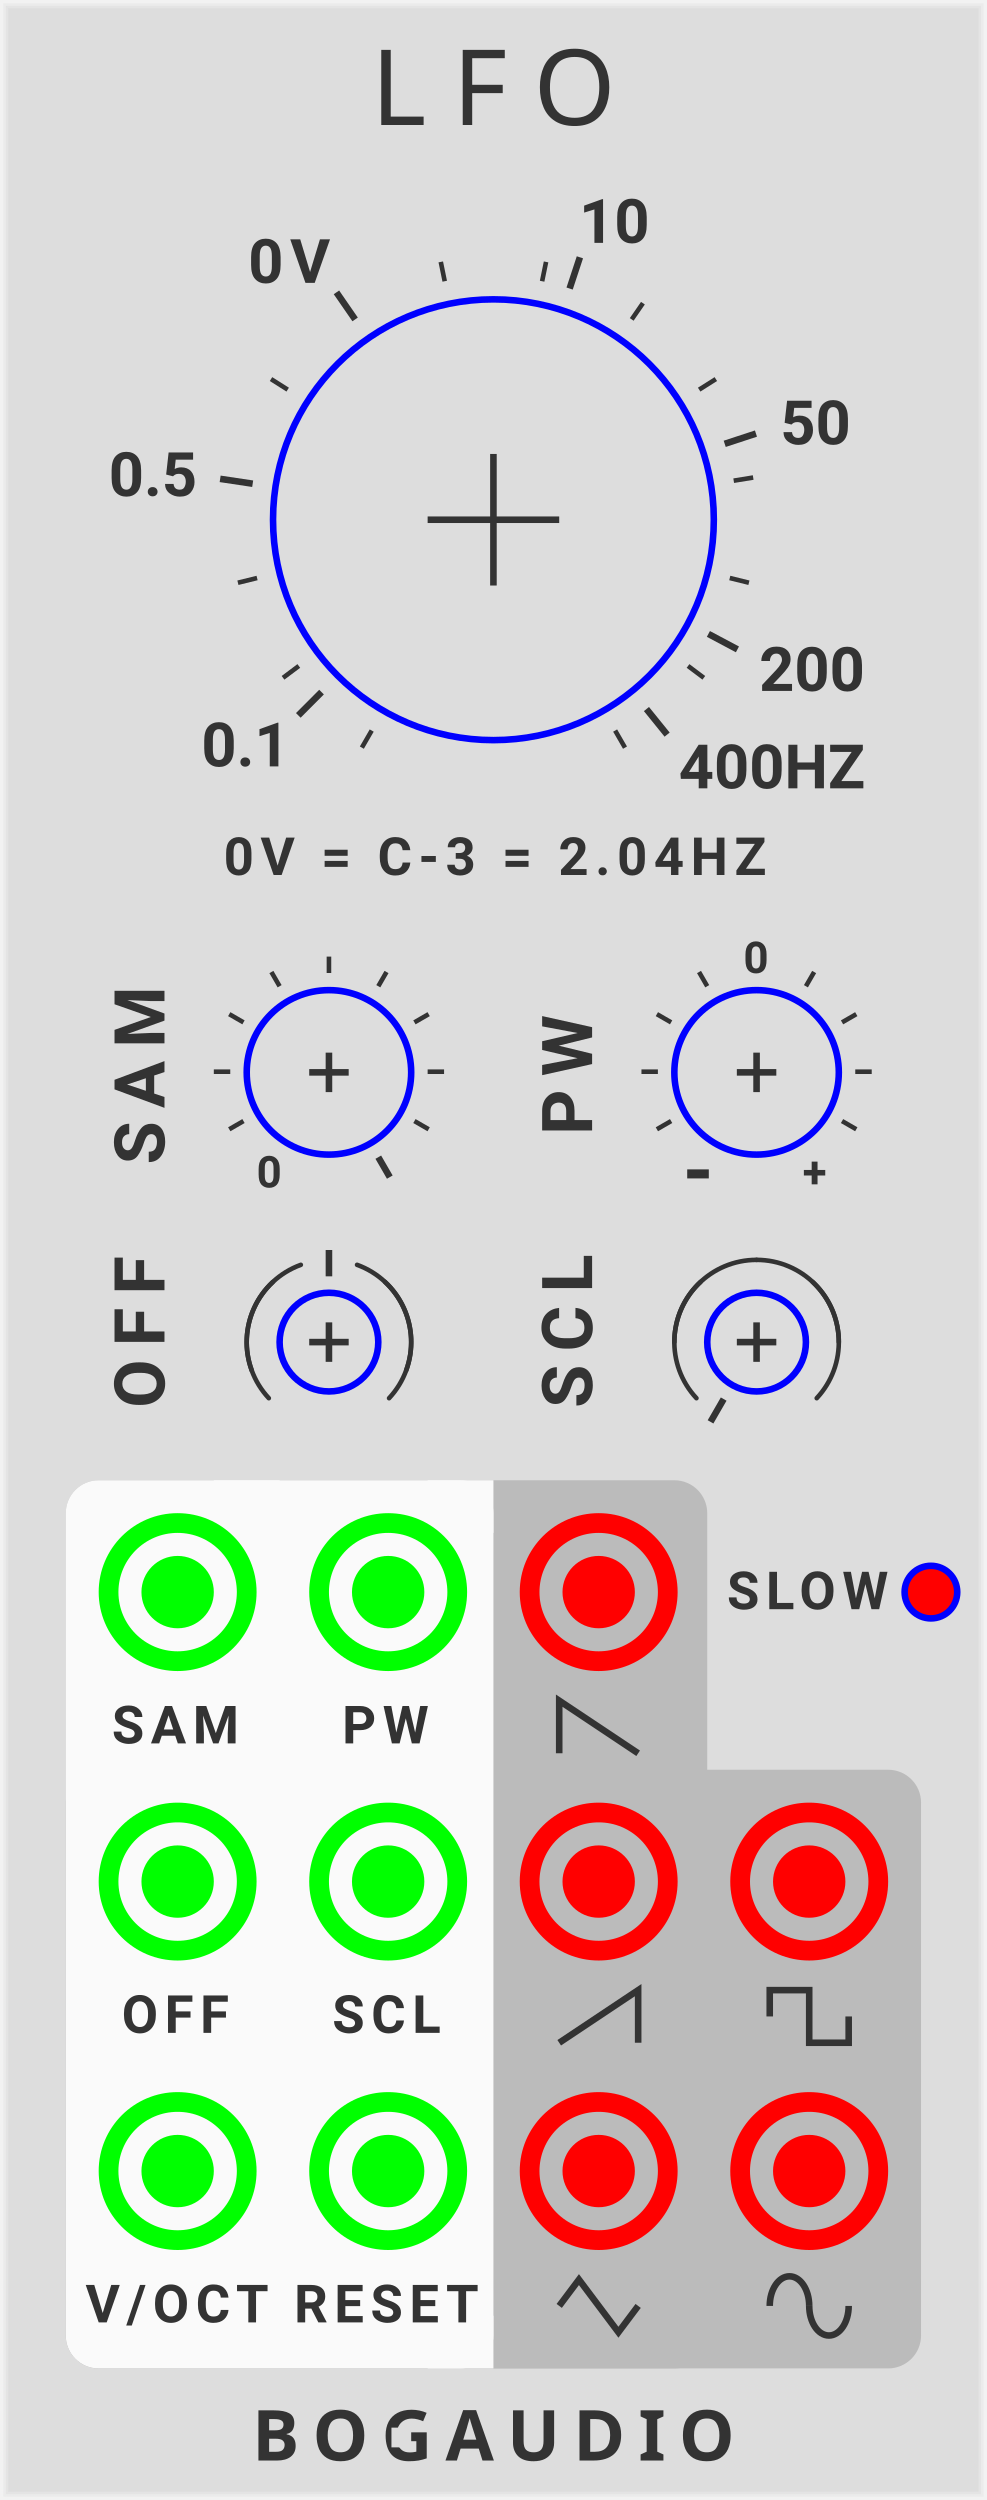
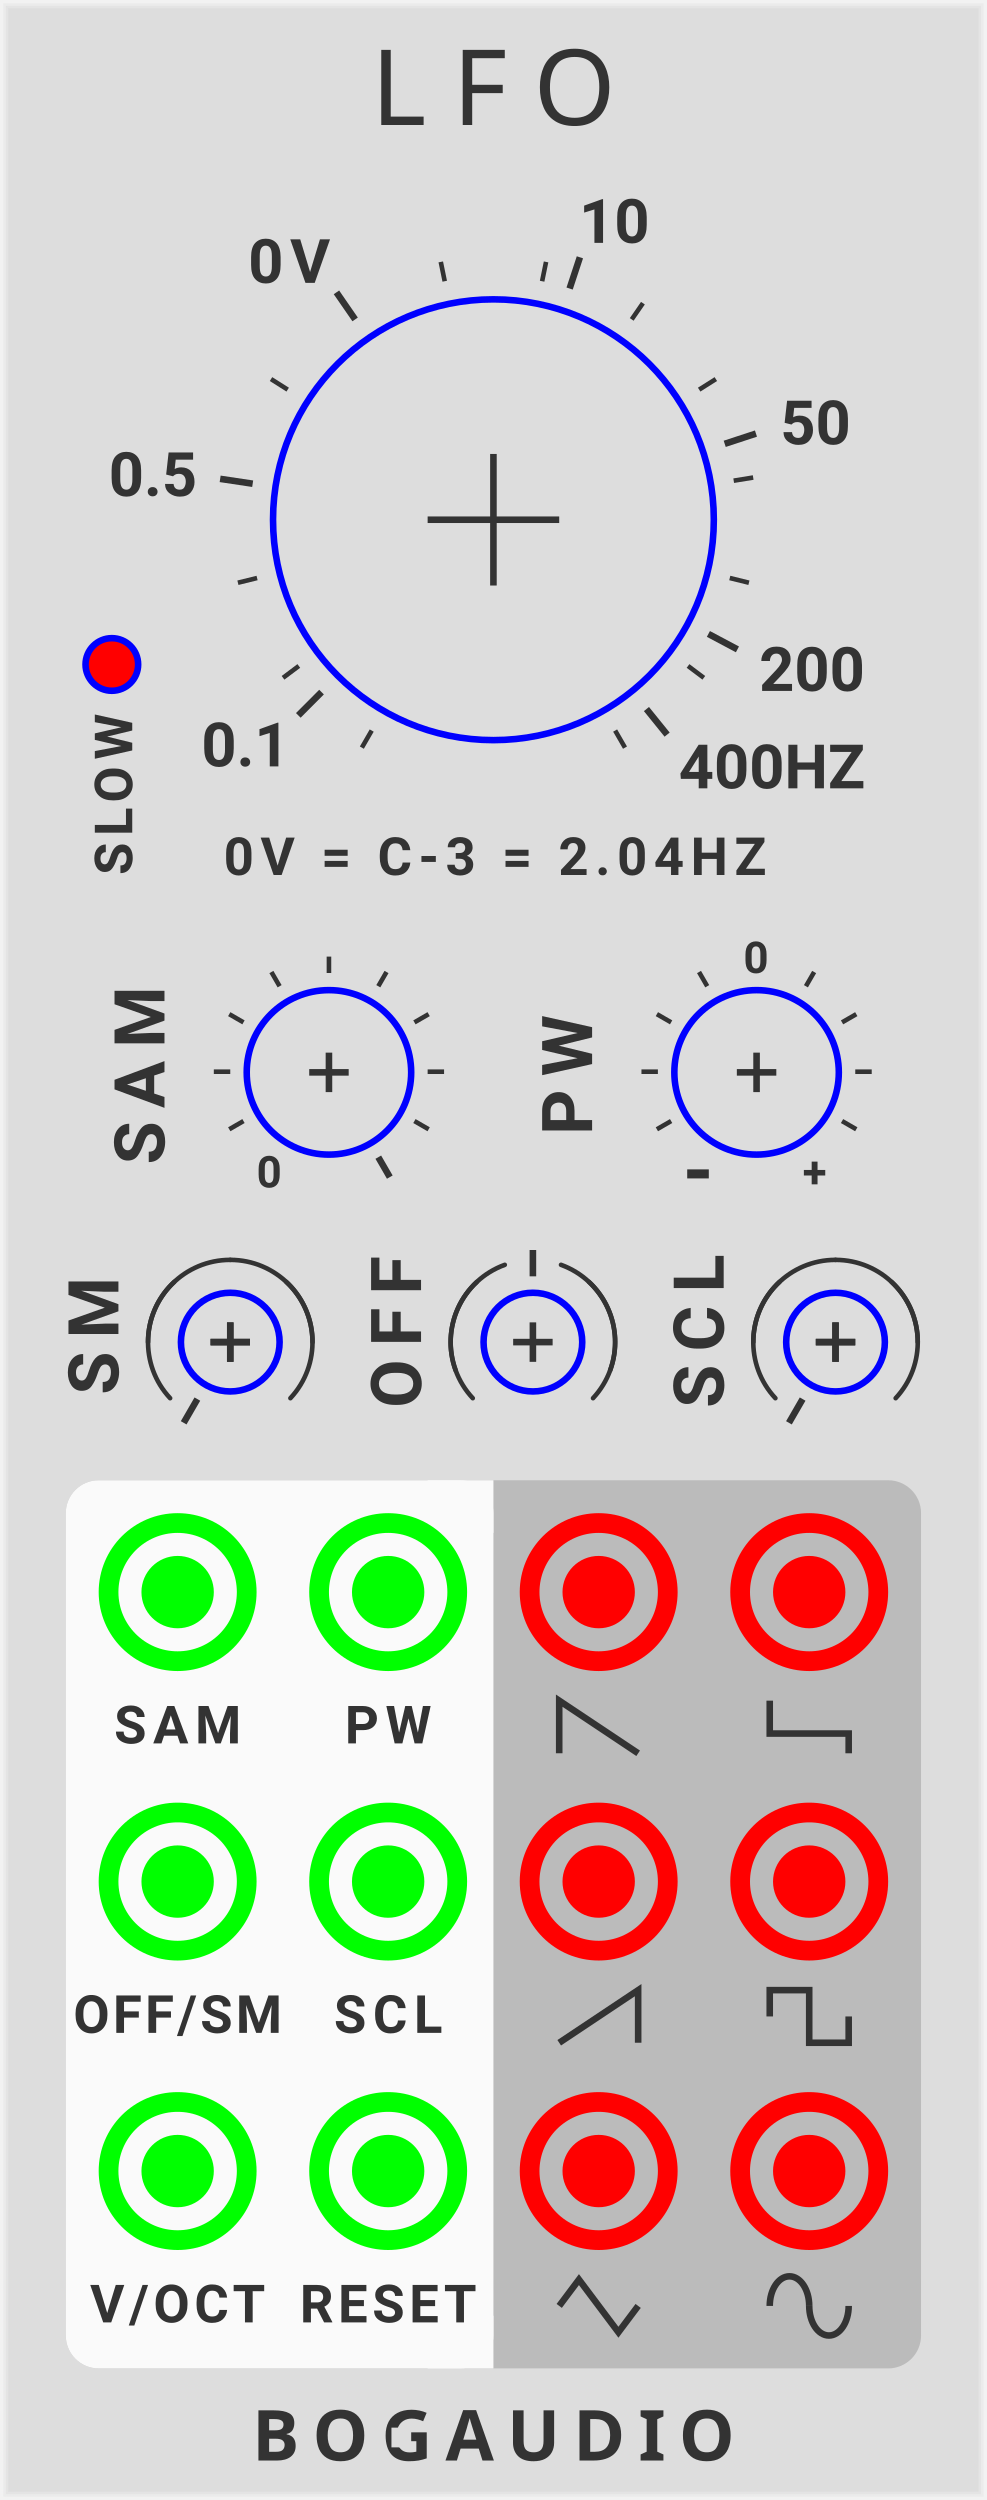
<svg xmlns="http://www.w3.org/2000/svg" version="1.1" width="150.0" height="380.0" viewBox="0 0 150.0 380.0">
  <style>text {
  fill: #333;
  font-family: 'Roboto', sans-serif;
  font-weight: bold;
}
text.title {
  font-family: 'Comfortaa', sans-serif;
  font-weight: normal;
}
text.brand {
  font-family: 'Audiowide', sans-serif;
  font-weight: bold;
}

polyline {
  stroke: #333;
+ }
+ polyline.guide {
+   stroke: #0f0;
}
path {
  stroke: #333;
}

rect.module-background, .background-fill {
  fill: #ddd;
}
polyline.module-border-inner {
  stroke: #e4e4e4;
}
polyline.module-border-middle {
  stroke: #ebebeb;
}
polyline.module-border-outer {
  stroke: #f2f2f2;
}

g.io-group {
}
rect.input-background, rect.input-background-filler {
  fill: #fafafa;
}
rect.output-background, rect.output-background-filler {
  fill: #bbb;
}
text.input-label, text.output-label {
  /* font-size: 6pt; */
}
polyline.input-label, polyline.output-label {
}
path.input-label, path.output-label {
}

circle.port-rim {
  stroke: #f0f0f0;
}
circle.port-barrel {
  stroke: #222;
  fill: #222;
}
circle.knob-center {
   fill: #eee;
}
circle.knob-rim {
   fill: #333;
}
circle.knob-tick {
  fill: #fff;
}
polyline.knob-tick {
  stroke: #fff;
}
</style>
  <rect class="module-background background-fill" width="150.0" height="380.0" />
  <polyline class="module-border-inner" points="1,1 149.0,1 149.0,379.0 1,379.0 1,1" stroke-width="0.5" fill="none" />
  <polyline class="module-border-middle" points="0.5,0.5 149.5,0.5 149.5,379.5 0.5,379.5 0.5,0.5" stroke-width="0.8" fill="none" />
  <polyline class="module-border-outer" points="0,0 150.0,0 150.0,380.0 0,380.0 0,0" stroke-width="1" fill="none" />
  <text class="title" font-size="12pt" letter-spacing="4px" text-anchor="middle" transform="translate(75.0 19)">LFO</text>
  <g transform="translate(0 374)">
    <text class="brand" font-size="8pt" letter-spacing="2px" text-anchor="middle" transform="translate(75.0 0)">BOGAUDIO</text>
    <rect class="background-fill" width="3" height="3" transform="translate(59.5 -5)" />
  </g>
  <g transform="translate(21 25)">
    <g transform="translate(20 20)">
      <svg id="FREQUENCY_PARAM">
        <g transform="translate(34 34)">
          <polyline points="-10,0 10,0" stroke-width="1" stroke="#00f" />
          <polyline points="0,-10 0,10" stroke-width="1" stroke="#00f" />
          <circle cx="0" cy="0" r="33.5" stroke-width="1" stroke="#00f" fill="none" />
        </g>
      </svg>
    </g>
  </g>
  <g transform="translate(11 15)">
    <g transform="translate(64 64)">
      <g transform="rotate(-225.08) translate(34 0)">
        <polyline points="0,0 5,0" stroke-width="1" transform="translate(3 0)" />
        <text font-size="7.0pt" transform="translate(14 0) rotate(225.08) translate(-10.5 3.5)">0.1</text>
      </g>
      <g transform="rotate(-171.49) translate(34 0)">
        <polyline points="0,0 5,0" stroke-width="1" transform="translate(3 0)" />
        <text font-size="7.0pt" transform="translate(14 0) rotate(171.49) translate(-11 3.5)">0.5</text>
      </g>
      <g transform="rotate(-71.76) translate(34 0)">
        <polyline points="0,0 5,0" stroke-width="1" transform="translate(3 0)" />
        <text font-size="7.0pt" transform="translate(14 0) rotate(71.76) translate(-2 3.5)">10</text>
      </g>
      <g transform="rotate(-124.62) translate(34 0)">
        <polyline points="0,0 5,0" stroke-width="1" transform="translate(3 0)" />
        <text font-size="7.0pt" letter-spacing="1px" transform="translate(14 0) rotate(124.62) translate(-10 3.5)">0V</text>
      </g>
      <g transform="rotate(-18.17) translate(34 0)">
        <polyline points="0,0 5,0" stroke-width="1" transform="translate(3 0)" />
        <text font-size="7.0pt" transform="translate(14 0) rotate(18.17) translate(-2 3.5)">50</text>
      </g>
      <g transform="rotate(27.98) translate(34 0)">
        <polyline points="0,0 5,0" stroke-width="1" transform="translate(3 0)" />
        <text font-size="7.0pt" transform="translate(14 0) rotate(-27.98) translate(-2 3.5)">200</text>
      </g>
      <g transform="rotate(51.05) translate(34 0)">
        <polyline points="0,0 5,0" stroke-width="1" transform="translate(3 0)" />
        <text font-size="7.0pt" transform="translate(14 0) rotate(-51.05) translate(-2 3.5)">400HZ</text>
      </g>
      <polyline points="0,0 3,0" stroke-width="0.7" transform="rotate(-240) translate(37 0)" />
      <polyline points="0,0 3,0" stroke-width="0.7" transform="rotate(-216.92) translate(37 0)" />
      <polyline points="0,0 3,0" stroke-width="0.7" transform="rotate(-193.85) translate(37 0)" />
      <polyline points="0,0 3,0" stroke-width="0.7" transform="rotate(-147.69) translate(37 0)" />
      <polyline points="0,0 3,0" stroke-width="0.7" transform="rotate(-101.54) translate(37 0)" />
      <polyline points="0,0 3,0" stroke-width="0.7" transform="rotate(-78.46) translate(37 0)" />
      <polyline points="0,0 3,0" stroke-width="0.7" transform="rotate(-55.38) translate(37 0)" />
      <polyline points="0,0 3,0" stroke-width="0.7" transform="rotate(-32.31) translate(37 0)" />
      <polyline points="0,0 3,0" stroke-width="0.7" transform="rotate(-9.23) translate(37 0)" />
      <polyline points="0,0 3,0" stroke-width="0.7" transform="rotate(13.85) translate(37 0)" />
      <polyline points="0,0 3,0" stroke-width="0.7" transform="rotate(36.92) translate(37 0)" />
      <polyline points="0,0 3,0" stroke-width="0.7" transform="rotate(60) translate(37 0)" />
    </g>
  </g>
  <text font-size="6pt" letter-spacing="1px" transform="translate(34 133)">0V = C-3 = 2.04HZ</text>
-   <g transform="translate(110.5 238.5)">
+   <g transform="translate(14 133) rotate(-90)">
    <text font-size="6pt" letter-spacing="1px" transform="translate(0 6.1)">SLOW</text>
-     <g transform="translate(26.5 -1)">
+     <g transform="translate(27.5 -1.5)">
      <svg id="SLOW_PARAM">
        <g transform="translate(4.5 4.5)">
          <circle r="4" stroke-width="1" stroke="#00f" fill="#f00" />
        </g>
      </svg>
    </g>
  </g>
  <g transform="translate(10 150)">
    <g transform="translate(7 0)">
      <text font-size="8pt" letter-spacing="2px" transform="translate(8 27) rotate(270)">SAM</text>
      <g transform="translate(20 0)">
        <svg id="SAMPLE_PARAM">
          <g transform="translate(13 13)">
            <polyline points="-3,0 3,0" stroke-width="1" stroke="#00f" />
            <polyline points="0,-3 0,3" stroke-width="1" stroke="#00f" />
            <circle cx="0" cy="0" r="12.5" stroke-width="1" stroke="#00f" fill="none" />
          </g>
        </svg>
      </g>
    </g>
    <g transform="translate(17.5 -9.6)">
      <g transform="translate(22.5 22.5)">
        <text font-size="5.0pt" transform="rotate(-240) translate(18 0) rotate(240) translate(-2 2)">0</text>
        <polyline points="0,0 2.5,0" stroke-width="0.7" transform="rotate(-210) translate(15 0)" />
        <polyline points="0,0 2.5,0" stroke-width="0.7" transform="rotate(-180) translate(15 0)" />
        <polyline points="0,0 2.5,0" stroke-width="0.7" transform="rotate(-150) translate(15 0)" />
        <polyline points="0,0 2.5,0" stroke-width="0.7" transform="rotate(-120) translate(15 0)" />
        <polyline points="0,0 2.5,0" stroke-width="0.7" transform="rotate(-90) translate(15 0)" />
        <polyline points="0,0 2.5,0" stroke-width="0.7" transform="rotate(-60) translate(15 0)" />
        <polyline points="0,0 2.5,0" stroke-width="0.7" transform="rotate(-30) translate(15 0)" />
        <polyline points="0,0 2.5,0" stroke-width="0.7" transform="rotate(0) translate(15 0)" />
        <polyline points="0,0 2.5,0" stroke-width="0.7" transform="rotate(30) translate(15 0)" />
        <polyline points="0,0 3.5,0" stroke-width="1" transform="rotate(60) translate(15 0)" />
      </g>
    </g>
    <g transform="translate(72 0)">
      <text font-size="8pt" letter-spacing="2px" transform="translate(8 22.5) rotate(270)">PW</text>
      <g transform="translate(20 0)">
        <svg id="PW_PARAM">
          <g transform="translate(13 13)">
            <polyline points="-3,0 3,0" stroke-width="1" stroke="#00f" />
            <polyline points="0,-3 0,3" stroke-width="1" stroke="#00f" />
            <circle cx="0" cy="0" r="12.5" stroke-width="1" stroke="#00f" fill="none" />
          </g>
        </svg>
      </g>
    </g>
    <g transform="translate(82.5 -9.6)">
      <g transform="translate(22.5 22.5)">
        <g transform="rotate(-240) translate(15 0)">
          <text font-size="9.0pt" transform="translate(3 0) rotate(240) translate(-2.2 3.6)">-</text>
        </g>
        <g transform="rotate(-210) translate(15 0)">
          <polyline points="0,0 2.5,0" stroke-width="0.7" />
        </g>
        <g transform="rotate(-180) translate(15 0)">
          <polyline points="0,0 2.5,0" stroke-width="0.7" />
        </g>
        <g transform="rotate(-150) translate(15 0)">
          <polyline points="0,0 2.5,0" stroke-width="0.7" />
        </g>
        <g transform="rotate(-120) translate(15 0)">
          <polyline points="0,0 2.5,0" stroke-width="0.7" />
        </g>
        <g transform="rotate(-90) translate(15 0)">
          <text font-size="5.0pt" transform="translate(2 0) rotate(90) translate(-2 2)">0</text>
        </g>
        <g transform="rotate(-60) translate(15 0)">
          <polyline points="0,0 2.5,0" stroke-width="0.7" />
        </g>
        <g transform="rotate(-30) translate(15 0)">
          <polyline points="0,0 2.5,0" stroke-width="0.7" />
        </g>
        <g transform="rotate(0) translate(15 0)">
          <polyline points="0,0 2.5,0" stroke-width="0.7" />
        </g>
        <g transform="rotate(30) translate(15 0)">
          <polyline points="0,0 2.5,0" stroke-width="0.7" />
        </g>
        <g transform="rotate(60) translate(15 0)">
          <text font-size="5.0pt" transform="translate(3 0) rotate(-60) translate(-2 2)">+</text>
        </g>
      </g>
    </g>
  </g>
-   <g transform="translate(10 196)">
-     <g transform="translate(7 0)">
+   <g transform="translate(0 196)">
+     <g transform="translate(10 0)">
+       <text font-size="8pt" letter-spacing="2px" transform="translate(8 16) rotate(270)">SM</text>
+       <g transform="translate(17 0)">
+         <svg id="SMOOTH_PARAM">
+           <g transform="translate(8 8)">
+             <polyline points="-3,0 3,0" stroke-width="1" stroke="#00f" />
+             <polyline points="0,-3 0,3" stroke-width="1" stroke="#00f" />
+             <circle r="7.5" stroke-width="1" stroke="#00f" fill="none" />
+           </g>
+         </svg>
+       </g>
+       <g transform="translate(5 -12)">
+         <g transform="translate(20 20)">
+           <polyline points="0,0 4.167,0" stroke-width="1" transform="rotate(-240) translate(10.0 0)" />
+           <path class="0.0" d="M 0 -12.5 A 12.5 12.5 0 0 1 12.5 0" stroke-width="0.7" stroke-linecap="round" stroke="#333" fill="none" transform="rotate(0)" />
+           <path class="0.0" d="M 0 -12.5 A 12.5 12.5 0 0 1 12.5 0" stroke-width="0.7" stroke-linecap="round" stroke="#333" fill="none" transform="rotate(43)" />
+           <path class="0.0" d="M 0 -12.5 A 12.5 12.5 0 0 0 -12.5 0" stroke-width="0.7" stroke-linecap="round" stroke="#333" fill="none" transform="rotate(0)" />
+           <path class="0.0" d="M 0 -12.5 A 12.5 12.5 0 0 0 -12.5 0" stroke-width="0.7" stroke-linecap="round" stroke="#333" fill="none" transform="rotate(-43)" />
+           <polyline points="-3,0 3,0" stroke-width="1" fill="none" />
+           <polyline points="0,-3 0,3" stroke-width="1" fill="none" />
+         </g>
+       </g>
+     </g>
+     <g transform="translate(56 0)">
      <text font-size="8pt" letter-spacing="2px" transform="translate(8 18) rotate(270)">OFF</text>
-       <g transform="translate(25 0)">
+       <g transform="translate(17 0)">
        <svg id="OFFSET_PARAM">
          <g transform="translate(8 8)">
            <polyline points="-3,0 3,0" stroke-width="1" stroke="#00f" />
            <polyline points="0,-3 0,3" stroke-width="1" stroke="#00f" />
            <circle r="7.5" stroke-width="1" stroke="#00f" fill="none" />
          </g>
        </svg>
      </g>
-     </g>
-     <g transform="translate(20 -12)">
-       <g transform="translate(20 20)">
-         <polyline points="0,0 4,0" stroke-width="1" transform="rotate(-90) translate(10 0)" />
-         <path d="M 0 -12.5 A 12.5 12.5 0 0 1 12.5 0" stroke-width="0.7" stroke-linecap="round" stroke="#333" fill="none" transform="rotate(20)" />
-         <path d="M 0 -12.5 A 12.5 12.5 0 0 1 12.5 0" stroke-width="0.7" stroke-linecap="round" stroke="#333" fill="none" transform="rotate(43)" />
-         <path d="M 0 -12.5 A 12.5 12.5 0 0 0 -12.5 0" stroke-width="0.7" stroke-linecap="round" stroke="#333" fill="none" transform="rotate(-20)" />
-         <path d="M 0 -12.5 A 12.5 12.5 0 0 0 -12.5 0" stroke-width="0.7" stroke-linecap="round" stroke="#333" fill="none" transform="rotate(-43)" />
-       </g>
-     </g>
-     <g transform="translate(72 0)">
+       <g transform="translate(5 -12)">
+         <g transform="translate(20 20)">
+           <polyline points="0,0 4,0" stroke-width="1" transform="rotate(-90) translate(10 0)" />
+           <path d="M 0 -12.5 A 12.5 12.5 0 0 1 12.5 0" stroke-width="0.7" stroke-linecap="round" stroke="#333" fill="none" transform="rotate(20)" />
+           <path d="M 0 -12.5 A 12.5 12.5 0 0 1 12.5 0" stroke-width="0.7" stroke-linecap="round" stroke="#333" fill="none" transform="rotate(43)" />
+           <path d="M 0 -12.5 A 12.5 12.5 0 0 0 -12.5 0" stroke-width="0.7" stroke-linecap="round" stroke="#333" fill="none" transform="rotate(-20)" />
+           <path d="M 0 -12.5 A 12.5 12.5 0 0 0 -12.5 0" stroke-width="0.7" stroke-linecap="round" stroke="#333" fill="none" transform="rotate(-43)" />
+         </g>
+       </g>
+     </g>
+     <g transform="translate(102 0)">
      <text font-size="8pt" letter-spacing="2px" transform="translate(8 18) rotate(270)">SCL</text>
-       <g transform="translate(25 0)">
+       <g transform="translate(17 0)">
        <svg id="SCALE_PARAM">
          <g transform="translate(8 8)">
            <polyline points="-3,0 3,0" stroke-width="1" stroke="#00f" />
            <polyline points="0,-3 0,3" stroke-width="1" stroke="#00f" />
            <circle r="7.5" stroke-width="1" stroke="#00f" fill="none" />
          </g>
        </svg>
      </g>
-     </g>
-     <g transform="translate(85 -12)">
-       <g transform="translate(20 20)">
-         <polyline points="0,0 4,0" stroke-width="1" transform="rotate(-240) translate(10 0)" />
-         <path d="M 0 -12.5 A 12.5 12.5 0 0 1 12.5 0" stroke-width="0.7" stroke-linecap="round" stroke="#333" fill="none" transform="rotate(0)" />
-         <path d="M 0 -12.5 A 12.5 12.5 0 0 1 12.5 0" stroke-width="0.7" stroke-linecap="round" stroke="#333" fill="none" transform="rotate(43)" />
-         <path d="M 0 -12.5 A 12.5 12.5 0 0 0 -12.5 0" stroke-width="0.7" stroke-linecap="round" stroke="#333" fill="none" transform="rotate(0)" />
-         <path d="M 0 -12.5 A 12.5 12.5 0 0 0 -12.5 0" stroke-width="0.7" stroke-linecap="round" stroke="#333" fill="none" transform="rotate(-43)" />
+       <g transform="translate(5 -12)">
+         <g transform="translate(20 20)">
+           <polyline points="0,0 4.167,0" stroke-width="1" transform="rotate(-240) translate(10.0 0)" />
+           <path class="0.0" d="M 0 -12.5 A 12.5 12.5 0 0 1 12.5 0" stroke-width="0.7" stroke-linecap="round" stroke="#333" fill="none" transform="rotate(0)" />
+           <path class="0.0" d="M 0 -12.5 A 12.5 12.5 0 0 1 12.5 0" stroke-width="0.7" stroke-linecap="round" stroke="#333" fill="none" transform="rotate(43)" />
+           <path class="0.0" d="M 0 -12.5 A 12.5 12.5 0 0 0 -12.5 0" stroke-width="0.7" stroke-linecap="round" stroke="#333" fill="none" transform="rotate(0)" />
+           <path class="0.0" d="M 0 -12.5 A 12.5 12.5 0 0 0 -12.5 0" stroke-width="0.7" stroke-linecap="round" stroke="#333" fill="none" transform="rotate(-43)" />
+           <polyline points="-3,0 3,0" stroke-width="1" fill="none" />
+           <polyline points="0,-3 0,3" stroke-width="1" fill="none" />
+         </g>
      </g>
    </g>
  </g>
  <g class="io-group" transform="translate(0 225)">
-     <rect class="output-background" width="130" height="91" rx="5" transform="translate(10 44)" />
-     <rect class="output-background" width="97.5" height="135" rx="5" transform="translate(10 0)" />
+     <rect class="output-background" width="130" height="135" rx="5" transform="translate(10 0)" />
    <rect class="input-background" width="65" height="135" rx="5" transform="translate(10 0)" />
-     <rect class="input-background-filler" width="10" height="8" transform="translate(32.5 0)" />
    <rect class="input-background-filler" width="10" height="8" transform="translate(65 0)" />
    <rect class="input-background-filler" width="10" height="8" transform="translate(65 127)" />
    <g transform="translate(12 0)">
      <g transform="translate(3 5)">
        <svg id="SAMPLE_INPUT">
          <g transform="translate(12 12)">
            <circle cx="0" cy="0" r="5" stroke-width="1" stroke="#0f0" fill="#0f0" />
            <circle cx="0" cy="0" r="10.5" stroke-width="3" stroke="#0f0" fill="none" />
          </g>
        </svg>
      </g>
-       <text class="input-label" font-size="6pt" letter-spacing="1px" transform="translate(5 40)">SAM</text>
+       <text class="input-label" font-size="6pt" letter-spacing="1px" text-anchor="middle" transform="translate(15 40)">SAM</text>
    </g>
    <g transform="translate(44 0)">
      <g transform="translate(3 5)">
        <svg id="PW_INPUT">
          <g transform="translate(12 12)">
            <circle cx="0" cy="0" r="5" stroke-width="1" stroke="#0f0" fill="#0f0" />
            <circle cx="0" cy="0" r="10.5" stroke-width="3" stroke="#0f0" fill="none" />
          </g>
        </svg>
      </g>
-       <text class="input-label" font-size="6pt" letter-spacing="1px" transform="translate(8 40)">PW</text>
+       <text class="input-label" font-size="6pt" letter-spacing="1px" text-anchor="middle" transform="translate(15 40)">PW</text>
    </g>
    <g transform="translate(76 0)">
      <g transform="translate(3 5)">
        <svg id="RAMP_DOWN_OUTPUT">
          <g transform="translate(12 12)">
            <circle cx="0" cy="0" r="5" stroke-width="1" stroke="#f00" fill="#f00" />
            <circle cx="0" cy="0" r="10.5" stroke-width="3" stroke="#f00" fill="none" />
          </g>
        </svg>
      </g>
      <g transform="translate(9 33.5)">
        <polyline class="output-label" points="0,8 0,0 12,8" stroke-width="1" fill="none" />
+       </g>
+     </g>
+     <g transform="translate(108 0)">
+       <g transform="translate(3 5)">
+         <svg id="STEPPED_OUTPUT">
+           <g transform="translate(12 12)">
+             <circle cx="0" cy="0" r="5" stroke-width="1" stroke="#f00" fill="#f00" />
+             <circle cx="0" cy="0" r="10.5" stroke-width="3" stroke="#f00" fill="none" />
+           </g>
+         </svg>
+       </g>
+       <g transform="translate(9 33.5)">
+         <polyline class="output-label" points="0,0 0,5 12,5 12,8" stroke-width="1" fill="none" />
      </g>
    </g>
    <g transform="translate(0 44)">
      <g transform="translate(12 0)">
        <g transform="translate(3 5)">
          <svg id="OFFSET_INPUT">
            <g transform="translate(12 12)">
              <circle cx="0" cy="0" r="5" stroke-width="1" stroke="#0f0" fill="#0f0" />
              <circle cx="0" cy="0" r="10.5" stroke-width="3" stroke="#0f0" fill="none" />
            </g>
          </svg>
        </g>
-         <text class="input-label" font-size="6pt" letter-spacing="1px" transform="translate(6.5 40)">OFF</text>
+         <text class="input-label" font-size="6pt" letter-spacing="0.5px" text-anchor="middle" transform="translate(15 40)">OFF/SM</text>
      </g>
      <g transform="translate(44 0)">
        <g transform="translate(3 5)">
          <svg id="SCALE_INPUT">
            <g transform="translate(12 12)">
              <circle cx="0" cy="0" r="5" stroke-width="1" stroke="#0f0" fill="#0f0" />
              <circle cx="0" cy="0" r="10.5" stroke-width="3" stroke="#0f0" fill="none" />
            </g>
          </svg>
        </g>
-         <text class="input-label" font-size="6pt" letter-spacing="1px" transform="translate(6.5 40)">SCL</text>
+         <text class="input-label" font-size="6pt" letter-spacing="1px" text-anchor="middle" transform="translate(15 40)">SCL</text>
      </g>
      <g transform="translate(76 0)">
        <g transform="translate(3 5)">
          <svg id="RAMP_UP_OUTPUT">
            <g transform="translate(12 12)">
              <circle cx="0" cy="0" r="5" stroke-width="1" stroke="#f00" fill="#f00" />
              <circle cx="0" cy="0" r="10.5" stroke-width="3" stroke="#f00" fill="none" />
            </g>
          </svg>
        </g>
        <g transform="translate(9 33.5)">
          <polyline class="output-label" points="0,8 12,0 12,8" stroke-width="1" fill="none" />
        </g>
      </g>
      <g transform="translate(108 0)">
        <g transform="translate(3 5)">
          <svg id="SQUARE_OUTPUT">
            <g transform="translate(12 12)">
              <circle cx="0" cy="0" r="5" stroke-width="1" stroke="#f00" fill="#f00" />
              <circle cx="0" cy="0" r="10.5" stroke-width="3" stroke="#f00" fill="none" />
            </g>
          </svg>
        </g>
        <g transform="translate(9 33.5)">
          <polyline class="output-label" points="0,4 0,0 6,0 6,8 12,8 12,4" stroke-width="1" fill="none" />
        </g>
      </g>
      <g transform="translate(10 44)">
        <g transform="translate(2 0)">
          <g transform="translate(3 5)">
            <svg id="PITCH_INPUT">
              <g transform="translate(12 12)">
                <circle cx="0" cy="0" r="5" stroke-width="1" stroke="#0f0" fill="#0f0" />
                <circle cx="0" cy="0" r="10.5" stroke-width="3" stroke="#0f0" fill="none" />
              </g>
            </svg>
          </g>
-           <text class="input-label" font-size="6pt" letter-spacing="1px" transform="translate(1 40)">V/OCT</text>
+           <text class="input-label" font-size="6pt" letter-spacing="0.7px" text-anchor="middle" transform="translate(15 40)">V/OCT</text>
        </g>
        <g transform="translate(34 0)">
          <g transform="translate(3 5)">
            <svg id="RESET_INPUT">
              <g transform="translate(12 12)">
                <circle cx="0" cy="0" r="5" stroke-width="1" stroke="#0f0" fill="#0f0" />
                <circle cx="0" cy="0" r="10.5" stroke-width="3" stroke="#0f0" fill="none" />
              </g>
            </svg>
          </g>
-           <text class="input-label" font-size="6pt" letter-spacing="1px" transform="translate(0.7 40)">RESET</text>
+           <text class="input-label" font-size="6pt" letter-spacing="0.7px" text-anchor="middle" transform="translate(15 40)">RESET</text>
        </g>
        <g transform="translate(66 0)">
          <g transform="translate(3 5)">
            <svg id="TRIANGLE_OUTPUT">
              <g transform="translate(12 12)">
                <circle cx="0" cy="0" r="5" stroke-width="1" stroke="#f00" fill="#f00" />
                <circle cx="0" cy="0" r="10.5" stroke-width="3" stroke="#f00" fill="none" />
              </g>
            </svg>
          </g>
          <g transform="translate(9 33.5)">
            <polyline class="output-label" points="0,4 3,0 9,8 12,4" stroke-width="1" fill="none" />
          </g>
        </g>
        <g transform="translate(98 0)">
          <g transform="translate(3 5)">
            <svg id="SINE_OUTPUT">
              <g transform="translate(12 12)">
                <circle cx="0" cy="0" r="5" stroke-width="1" stroke="#f00" fill="#f00" />
                <circle cx="0" cy="0" r="10.5" stroke-width="3" stroke="#f00" fill="none" />
              </g>
            </svg>
          </g>
          <g transform="translate(9 33.5)">
            <path class="output-label" d="M 0 4 A 2 3 0 0 1 6 4" stroke-width="1" stroke="#333" fill="none" />
            <path class="output-label" d="M 6 4 A 2 3 0 0 0 12 4" stroke-width="1" stroke="#333" fill="none" />
          </g>
        </g>
      </g>
    </g>
  </g>
</svg>
